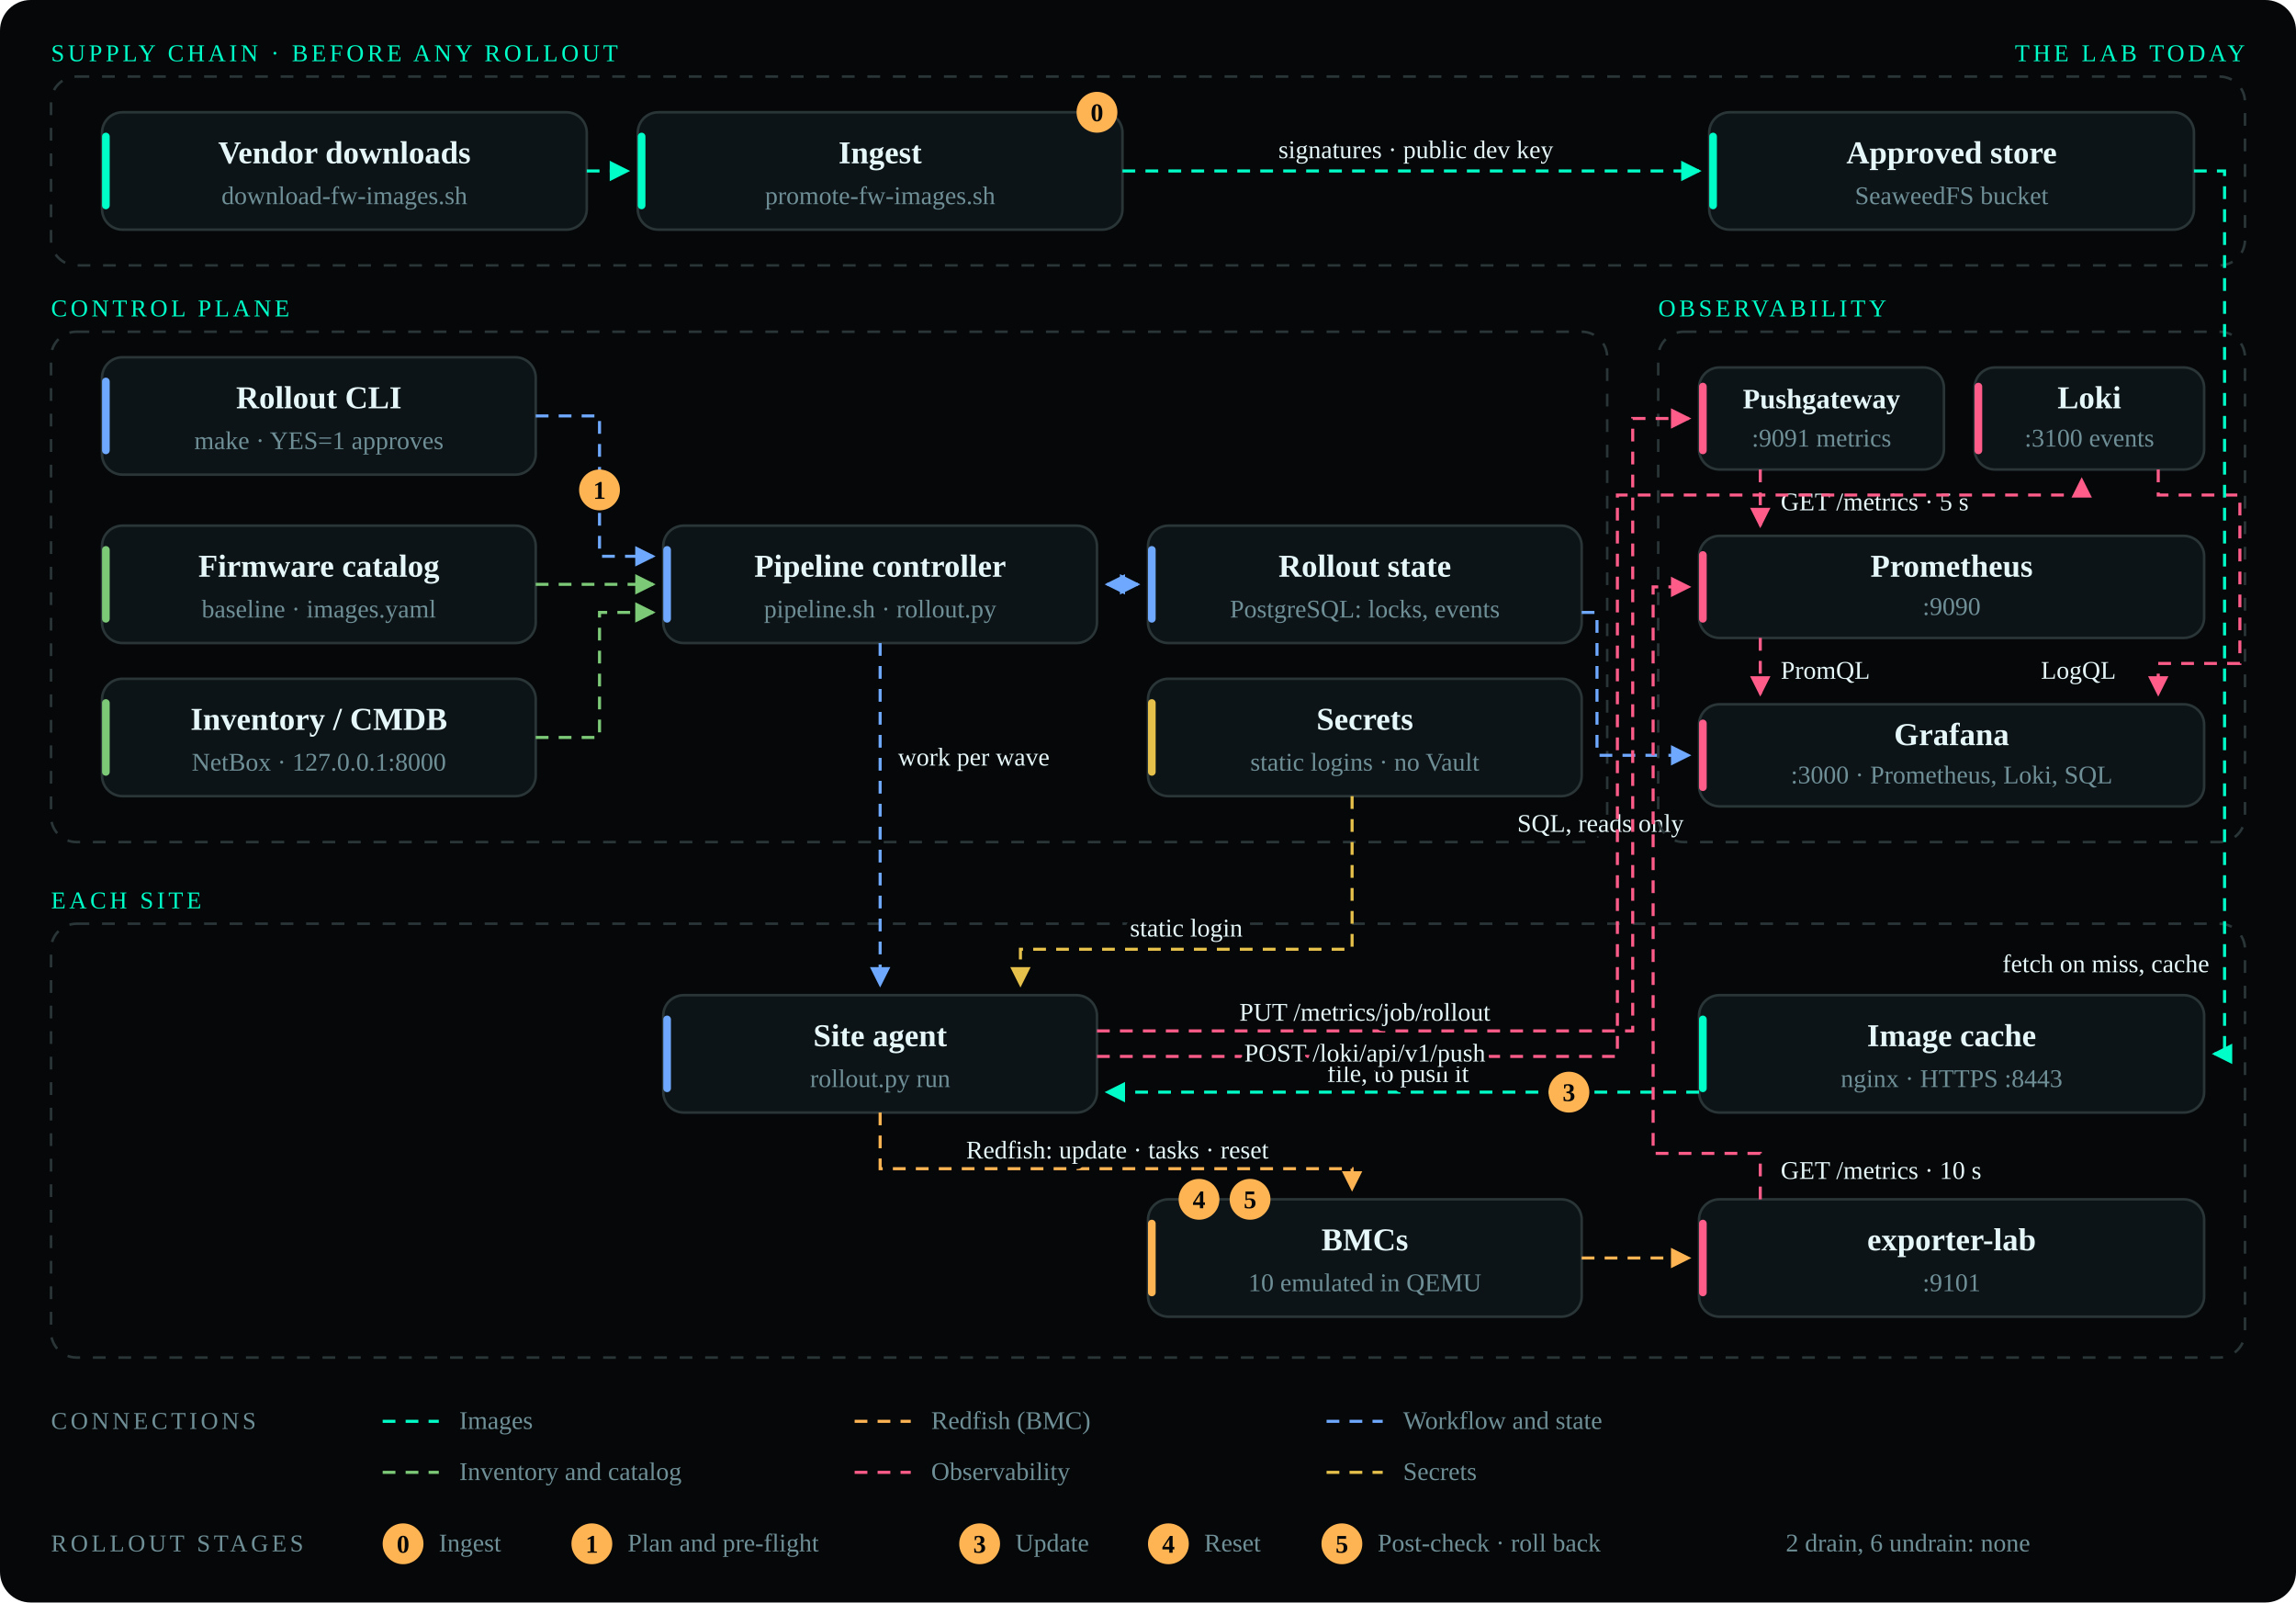
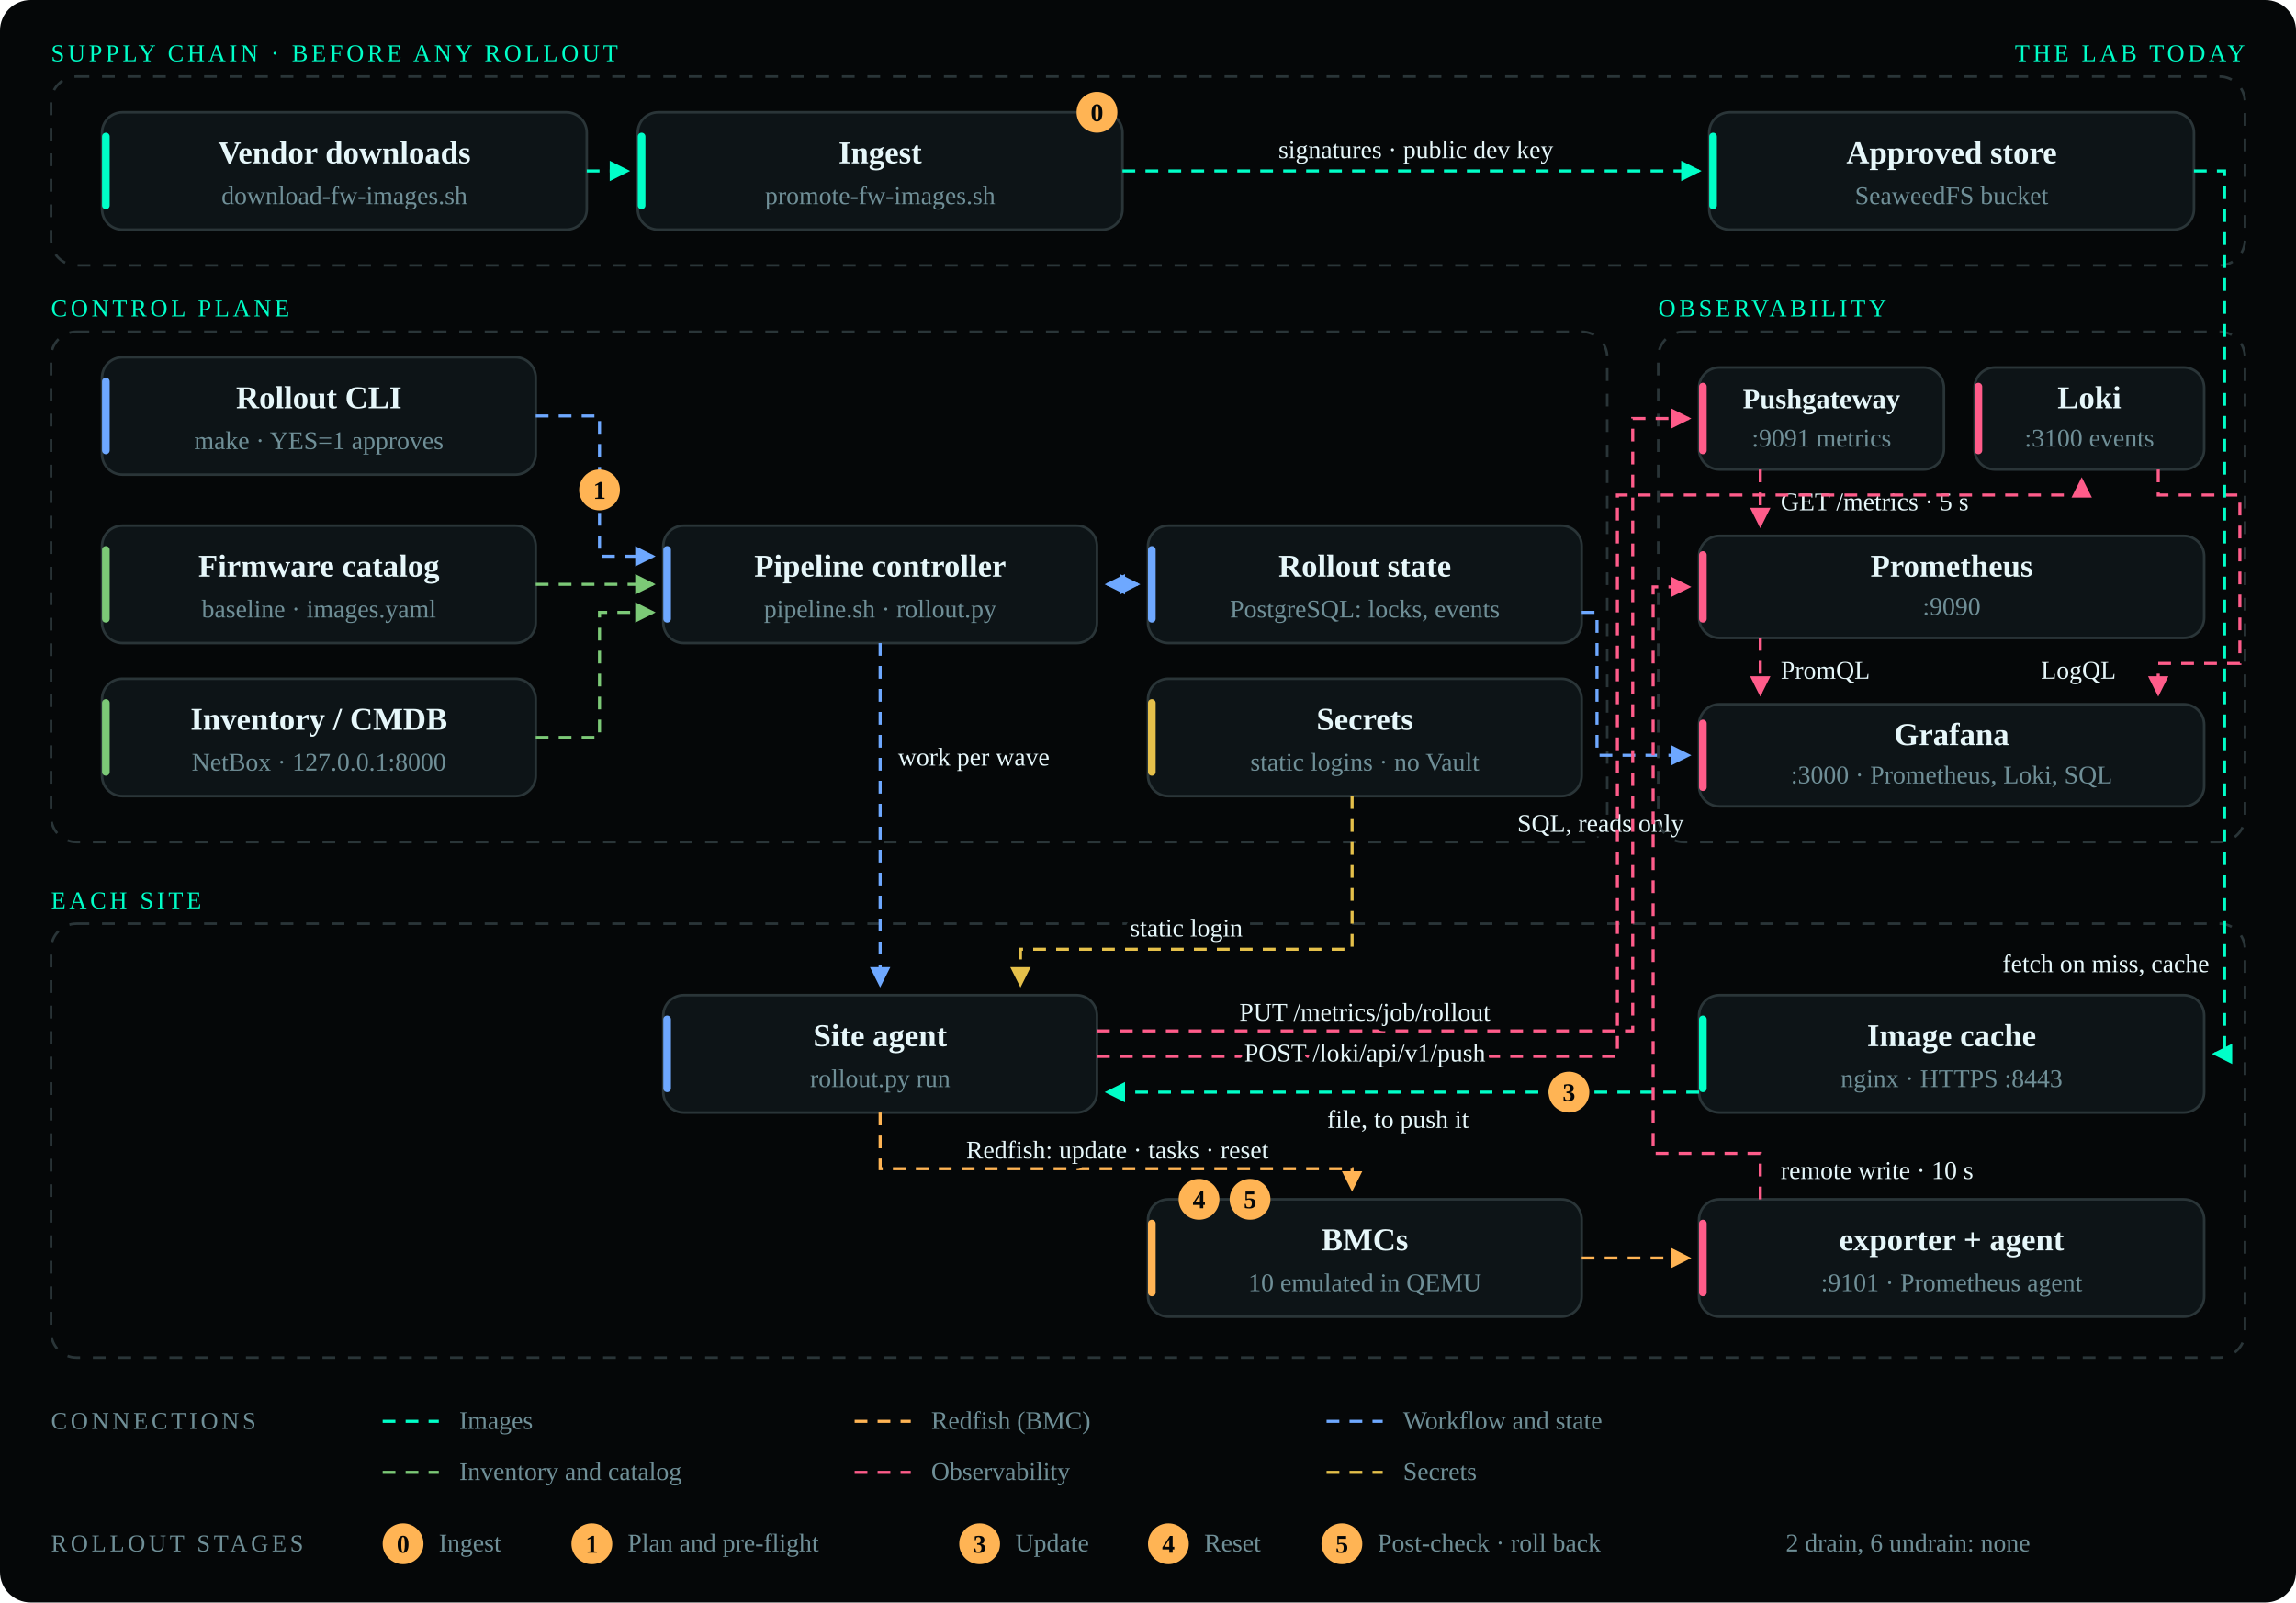
- <svg xmlns="http://www.w3.org/2000/svg" viewBox="0 0 900 628" role="img" aria-label="The lab today, drawn on the production firmware-update system's layout: only what the lab implements is drawn, each part where the production system has it. Supply chain: lab/download-fw-images.sh downloads the two newest GB200 NVL builds from OpenBMC's Jenkins; lab/promote-fw-images.sh checks each package's signatures against OpenBMC's development key pinned in the repository, records its sha256, and approves the newer as is; uploads both into the approved store, a SeaweedFS bucket that serves as the source for cached copies and allows anonymous S3 reads only; the ingest script enforces signatures, not the store, and deletes its downloads. Control plane: the make targets are the CLI, YES=1 the approval; no API yet; pipeline.sh and rollout.py are the local pipeline controller, reading the firmware catalog, baseline.yaml and images.yaml, and the inventory from NetBox, seeded once from lab/inventory.yaml; the rollout state is PostgreSQL, a lock per host and every event for 15 days, beside the run records, runs/*.jsonl, and Grafana reads it over SQL with an account that may only read; no resume; the BMC logins are static, OpenBMC's public default set in the Makefile; no Vault. Each site: rollout.py run is the site agent; it fetches each image from the image cache, nginx over HTTPS on port 8443, which fetches it from the store on cache misses, and pushes it to the BMCs, ten emulated in QEMU, with update, tasks and reset over Redfish. Observability, metrics and events: rollout.py run pushes every run's metrics to the Pushgateway on port 9091, PUT /metrics/job/rollout, and sends every event of its run record to Loki on port 3100, POST /loki/api/v1/push; exporter-lab, poller.py exporter on port 9101 beside the BMCs, reads every BMC over Redfish every 10 seconds; Prometheus on port 9090 scrapes GET /metrics from the Pushgateway every 5 seconds and from exporter-lab every 10; Grafana on port 3000 has Prometheus, Loki and the state database as its data sources. Numbered badges mark where each rollout stage happens: 0 ingest, 1 plan and pre-flight, 3 update, a push, then 4 reset and 5 post-check, with the rollback when it fails, at the BMCs; 2 drain and 6 undrain need a scheduler, which the lab doesn't have.">
+ <svg xmlns="http://www.w3.org/2000/svg" viewBox="0 0 900 628" role="img" aria-label="The lab today, drawn on the production firmware-update system's layout: only what the lab implements is drawn, each part where the production system has it. Supply chain: lab/download-fw-images.sh downloads the two newest GB200 NVL builds from OpenBMC's Jenkins; lab/promote-fw-images.sh checks each package's signatures against OpenBMC's development key pinned in the repository, records its sha256, and approves the newer as is; uploads both into the approved store, a SeaweedFS bucket that serves as the source for cached copies and allows anonymous S3 reads only; the ingest script enforces signatures, not the store, and deletes its downloads. Control plane: the make targets are the CLI, YES=1 the approval; no API yet; pipeline.sh and rollout.py are the local pipeline controller, reading the firmware catalog, baseline.yaml and images.yaml, and the inventory from NetBox, seeded once from lab/inventory.yaml; the rollout state is PostgreSQL, a lock per host and every event, beside the run records, runs/*.jsonl, and Grafana reads it over SQL with an account that may only read; no resume; the BMC logins are static, OpenBMC's public default set in the Makefile; no Vault. Each site: rollout.py run is the site agent; it fetches each image from the image cache, nginx over HTTPS on port 8443, which fetches it from the store on cache misses, and pushes it to the BMCs, ten emulated in QEMU, with update, tasks and reset over Redfish. Observability, metrics and events: rollout.py run pushes every run's metrics to the Pushgateway on port 9091, PUT /metrics/job/rollout, and sends every event of its run record to Loki on port 3100, POST /loki/api/v1/push; exporter-lab, poller.py exporter on port 9101 beside the BMCs, reads every BMC over Redfish every 10 seconds, and the site's Prometheus agent scrapes it every 10 seconds and pushes the samples to Prometheus on port 9090 (remote write), so the control plane never connects into the site; Prometheus scrapes GET /metrics from the Pushgateway every 5 seconds; Grafana on port 3000 has Prometheus, Loki and the state database as its data sources. Numbered badges mark where each rollout stage happens: 0 ingest, 1 plan and pre-flight, 3 update, a push, then 4 reset and 5 post-check, with the rollback when it fails, at the BMCs; 2 drain and 6 undrain need a scheduler, which the lab doesn't have.">
  <style>
    .pl text { font-family: var(--mono, monospace); }
    .pl .bg { fill: var(--bg-deep, #050708); }
    .pl .box { fill: var(--surface, #0d1417); stroke: var(--line, #2a3538); }
    .pl .name { fill: var(--fg, #e6f7fa); font-size: 12.5px; font-weight: 600; }
    .pl .sub { fill: var(--dim, #6f8f97); font-size: 10px; }
    .pl .band { fill: var(--dim, #6f8f97); font-size: 9.5px; letter-spacing: .14em; }
    .pl .band.hi { fill: var(--teal, #00ffc8); }
    .pl .lbl { fill: var(--dim, #6f8f97); font-size: 10px; }
    .pl .cut { fill: none; stroke: var(--line, #2a3538); stroke-width: 1; stroke-dasharray: 5 5; }
    /* a connection in its service's colour */
    .pl .edge { fill: none; stroke-width: 1.2; stroke-dasharray: 5 4; }
    .pl .elabel { fill: var(--fg, #e6f7fa); font-size: 10px; paint-order: stroke; stroke: var(--bg-deep, #050708); stroke-width: 4px; stroke-linejoin: round; }
    .pl .badge circle { fill: var(--amber, #ffb454); }
    .pl .badge text { fill: var(--bg-deep, #050708); font-size: 10px; font-weight: 700; }
    .pl .g-img { stroke: #00ffc8; } .pl .bar.g-img { fill: #00ffc8; stroke: none; }
    .pl .g-rf { stroke: #ffb454; } .pl .bar.g-rf { fill: #ffb454; stroke: none; }
    .pl .g-wf { stroke: #6ea8ff; } .pl .bar.g-wf { fill: #6ea8ff; stroke: none; }
    .pl .g-inv { stroke: #7cc977; } .pl .bar.g-inv { fill: #7cc977; stroke: none; }
    .pl .g-obs { stroke: #ff5c8a; } .pl .bar.g-obs { fill: #ff5c8a; stroke: none; }
    .pl .g-sec { stroke: #e5c04a; } .pl .bar.g-sec { fill: #e5c04a; stroke: none; }
    /* motion: a connection's dashes run the way it points */
    @keyframes pl-flow { to { stroke-dashoffset: -18; } }
    .pl .edge { animation: pl-flow 1.2s linear infinite; }
    @media (prefers-reduced-motion: reduce) { .pl .edge { animation: none; } }
  </style>
  <defs>
    <marker id="pl-img" viewBox="0 0 8 8" refX="7" refY="4" markerWidth="8" markerHeight="8" markerUnits="userSpaceOnUse" orient="auto-start-reverse">
      <path d="M0 0 8 4 0 8z" style="fill: #00ffc8" />
    </marker>
    <marker id="pl-rf" viewBox="0 0 8 8" refX="7" refY="4" markerWidth="8" markerHeight="8" markerUnits="userSpaceOnUse" orient="auto-start-reverse">
      <path d="M0 0 8 4 0 8z" style="fill: #ffb454" />
    </marker>
    <marker id="pl-wf" viewBox="0 0 8 8" refX="7" refY="4" markerWidth="8" markerHeight="8" markerUnits="userSpaceOnUse" orient="auto-start-reverse">
      <path d="M0 0 8 4 0 8z" style="fill: #6ea8ff" />
    </marker>
    <marker id="pl-inv" viewBox="0 0 8 8" refX="7" refY="4" markerWidth="8" markerHeight="8" markerUnits="userSpaceOnUse" orient="auto-start-reverse">
      <path d="M0 0 8 4 0 8z" style="fill: #7cc977" />
    </marker>
    <marker id="pl-obs" viewBox="0 0 8 8" refX="7" refY="4" markerWidth="8" markerHeight="8" markerUnits="userSpaceOnUse" orient="auto-start-reverse">
      <path d="M0 0 8 4 0 8z" style="fill: #ff5c8a" />
    </marker>
    <marker id="pl-sec" viewBox="0 0 8 8" refX="7" refY="4" markerWidth="8" markerHeight="8" markerUnits="userSpaceOnUse" orient="auto-start-reverse">
      <path d="M0 0 8 4 0 8z" style="fill: #e5c04a" />
    </marker>
  </defs>
  <g class="pl">
    <rect class="bg" x="0" y="0" width="900" height="628" rx="12" />
    <text class="band hi" x="880" y="24" text-anchor="end">THE LAB TODAY</text>
    <text class="band hi" x="20" y="24">SUPPLY CHAIN · BEFORE ANY ROLLOUT</text>
    <rect class="cut" x="20" y="30" width="860" height="74" rx="10" />
    <rect class="box" x="40" y="44" width="190" height="46" rx="8" />
    <rect class="bar g-img" x="40" y="52" width="3" height="30" rx="1.5" />
    <text class="name" x="135" y="64" text-anchor="middle">Vendor downloads</text>
    <text class="sub" x="135" y="80" text-anchor="middle">download-fw-images.sh</text>
    <rect class="box" x="250" y="44" width="190" height="46" rx="8" />
    <rect class="bar g-img" x="250" y="52" width="3" height="30" rx="1.5" />
    <text class="name" x="345" y="64" text-anchor="middle">Ingest</text>
    <text class="sub" x="345" y="80" text-anchor="middle">promote-fw-images.sh</text>
    <rect class="box" x="670" y="44" width="190" height="46" rx="8" />
    <rect class="bar g-img" x="670" y="52" width="3" height="30" rx="1.5" />
    <text class="name" x="765" y="64" text-anchor="middle">Approved store</text>
    <text class="sub" x="765" y="80" text-anchor="middle">SeaweedFS bucket</text>
    <path class="edge g-img" d="M230 67H246" marker-end="url(#pl-img)" />
    <path class="edge g-img" d="M440 67H666" marker-end="url(#pl-img)" />
    <text class="elabel" x="555" y="62" text-anchor="middle">signatures · public dev key</text>
    <text class="band hi" x="20" y="124">CONTROL PLANE</text>
    <rect class="cut" x="20" y="130" width="610" height="200" rx="10" />
    <rect class="box" x="40" y="140" width="170" height="46" rx="8" />
    <rect class="bar g-wf" x="40" y="148" width="3" height="30" rx="1.5" />
    <text class="name" x="125" y="160" text-anchor="middle">Rollout CLI</text>
    <text class="sub" x="125" y="176" text-anchor="middle">make · YES=1 approves</text>
    <rect class="box" x="40" y="206" width="170" height="46" rx="8" />
    <rect class="bar g-inv" x="40" y="214" width="3" height="30" rx="1.5" />
    <text class="name" x="125" y="226" text-anchor="middle">Firmware catalog</text>
    <text class="sub" x="125" y="242" text-anchor="middle">baseline · images.yaml</text>
    <rect class="box" x="40" y="266" width="170" height="46" rx="8" />
    <rect class="bar g-inv" x="40" y="274" width="3" height="30" rx="1.5" />
    <text class="name" x="125" y="286" text-anchor="middle">Inventory / CMDB</text>
    <text class="sub" x="125" y="302" text-anchor="middle">NetBox · 127.0.0.1:8000</text>
    <rect class="box" x="260" y="206" width="170" height="46" rx="8" />
    <rect class="bar g-wf" x="260" y="214" width="3" height="30" rx="1.5" />
    <text class="name" x="345" y="226" text-anchor="middle">Pipeline controller</text>
    <text class="sub" x="345" y="242" text-anchor="middle">pipeline.sh · rollout.py</text>
    <rect class="box" x="450" y="206" width="170" height="46" rx="8" />
    <rect class="bar g-wf" x="450" y="214" width="3" height="30" rx="1.5" />
    <text class="name" x="535" y="226" text-anchor="middle">Rollout state</text>
    <text class="sub" x="535" y="242" text-anchor="middle">PostgreSQL: locks, events</text>
    <rect class="box" x="450" y="266" width="170" height="46" rx="8" />
    <rect class="bar g-sec" x="450" y="274" width="3" height="30" rx="1.5" />
    <text class="name" x="535" y="286" text-anchor="middle">Secrets</text>
    <text class="sub" x="535" y="302" text-anchor="middle">static logins · no Vault</text>
    <path class="edge g-wf" d="M210 163H235V218H256" marker-end="url(#pl-wf)" />
    <path class="edge g-inv" d="M210 229H256" marker-end="url(#pl-inv)" />
    <path class="edge g-inv" d="M210 289H235V240H256" marker-end="url(#pl-inv)" />
    <path class="edge g-wf" d="M434 229H446" marker-end="url(#pl-wf)" marker-start="url(#pl-wf)" />
    <path class="edge g-wf" d="M620 240H626V296H662" marker-end="url(#pl-wf)" />
    <text class="elabel" x="660" y="326" text-anchor="end">SQL, reads only</text>
    <text class="band hi" x="650" y="124">OBSERVABILITY</text>
    <rect class="cut" x="650" y="130" width="230" height="200" rx="10" />
    <rect class="box" x="666" y="144" width="96" height="40" rx="8" />
    <rect class="bar g-obs" x="666" y="150" width="3" height="28" rx="1.5" />
    <text class="name" x="714" y="160" text-anchor="middle" style="font-size:11px">Pushgateway</text>
    <text class="sub" x="714" y="175" text-anchor="middle">:9091 metrics</text>
    <rect class="box" x="774" y="144" width="90" height="40" rx="8" />
    <rect class="bar g-obs" x="774" y="150" width="3" height="28" rx="1.5" />
    <text class="name" x="819" y="160" text-anchor="middle">Loki</text>
    <text class="sub" x="819" y="175" text-anchor="middle">:3100 events</text>
    <rect class="box" x="666" y="210" width="198" height="40" rx="8" />
    <rect class="bar g-obs" x="666" y="216" width="3" height="28" rx="1.5" />
    <text class="name" x="765" y="226" text-anchor="middle">Prometheus</text>
    <text class="sub" x="765" y="241" text-anchor="middle">:9090</text>
    <rect class="box" x="666" y="276" width="198" height="40" rx="8" />
    <rect class="bar g-obs" x="666" y="282" width="3" height="28" rx="1.5" />
    <text class="name" x="765" y="292" text-anchor="middle">Grafana</text>
    <text class="sub" x="765" y="307" text-anchor="middle">:3000 · Prometheus, Loki, SQL</text>
    <path class="edge g-obs" d="M690 184V206" marker-end="url(#pl-obs)" />
    <text class="elabel" x="698" y="200">GET /metrics · 5 s</text>
    <path class="edge g-obs" d="M690 250V272" marker-end="url(#pl-obs)" />
    <text class="elabel" x="698" y="266">PromQL</text>
    <path class="edge g-obs" d="M846 184V194H878V260H846V272" marker-end="url(#pl-obs)" />
    <text class="elabel" x="800" y="266">LogQL</text>
    <text class="band hi" x="20" y="356">EACH SITE</text>
    <rect class="cut" x="20" y="362" width="860" height="170" rx="10" />
    <rect class="box" x="260" y="390" width="170" height="46" rx="8" />
    <rect class="bar g-wf" x="260" y="398" width="3" height="30" rx="1.5" />
    <text class="name" x="345" y="410" text-anchor="middle">Site agent</text>
    <text class="sub" x="345" y="426" text-anchor="middle">rollout.py run</text>
    <rect class="box" x="666" y="390" width="198" height="46" rx="8" />
    <rect class="bar g-img" x="666" y="398" width="3" height="30" rx="1.5" />
    <text class="name" x="765" y="410" text-anchor="middle">Image cache</text>
    <text class="sub" x="765" y="426" text-anchor="middle">nginx · HTTPS :8443</text>
    <rect class="box" x="450" y="470" width="170" height="46" rx="8" />
    <rect class="bar g-rf" x="450" y="478" width="3" height="30" rx="1.5" />
    <text class="name" x="535" y="490" text-anchor="middle">BMCs</text>
    <text class="sub" x="535" y="506" text-anchor="middle">10 emulated in QEMU</text>
    <rect class="box" x="666" y="470" width="198" height="46" rx="8" />
    <rect class="bar g-obs" x="666" y="478" width="3" height="30" rx="1.5" />
-     <text class="name" x="765" y="490" text-anchor="middle">exporter-lab</text>
-     <text class="sub" x="765" y="506" text-anchor="middle">:9101</text>
+     <text class="name" x="765" y="490" text-anchor="middle">exporter + agent</text>
+     <text class="sub" x="765" y="506" text-anchor="middle">:9101 · Prometheus agent</text>
    <path class="edge g-wf" d="M345 252V386" marker-end="url(#pl-wf)" />
    <text class="elabel" x="352" y="300" text-anchor="start">work per wave</text>
    <path class="edge g-sec" d="M530 312V372H400V386" marker-end="url(#pl-sec)" />
    <text class="elabel" x="465" y="367" text-anchor="middle">static login</text>
    <path class="edge g-img" d="M860 67H872V413H868" marker-end="url(#pl-img)" />
    <text class="elabel" x="866" y="381" text-anchor="end">fetch on miss, cache</text>
    <path class="edge g-rf" d="M345 436V458H530V466" marker-end="url(#pl-rf)" />
    <text class="elabel" x="438" y="454" text-anchor="middle">Redfish: update · tasks · reset</text>
    <path class="edge g-img" d="M666 428H434" marker-end="url(#pl-img)" />
-     <text class="elabel" x="548" y="424" text-anchor="middle">file, to push it</text>
+     <text class="elabel" x="548" y="442" text-anchor="middle">file, to push it</text>
    <path class="edge g-obs" d="M430 404H640V164H662" marker-end="url(#pl-obs)" />
    <text class="elabel" x="535" y="400" text-anchor="middle">PUT /metrics/job/rollout</text>
    <path class="edge g-obs" d="M430 414H634V194H816V188" marker-end="url(#pl-obs)" />
    <text class="elabel" x="535" y="416" text-anchor="middle">POST /loki/api/v1/push</text>
    <path class="edge g-rf" d="M620 493H662" marker-end="url(#pl-rf)" />
    <path class="edge g-obs" d="M690 470V452H648V230H662" marker-end="url(#pl-obs)" />
-     <text class="elabel" x="698" y="462">GET /metrics · 10 s</text>
+     <text class="elabel" x="698" y="462">remote write · 10 s</text>
    <g class="badge">
      <circle cx="430" cy="44" r="8" />
      <text x="430" y="47.5" text-anchor="middle">0</text>
    </g>
    <g class="badge">
      <circle cx="235" cy="192" r="8" />
      <text x="235" y="195.5" text-anchor="middle">1</text>
    </g>
    <g class="badge">
      <circle cx="615" cy="428" r="8" />
      <text x="615" y="431.5" text-anchor="middle">3</text>
    </g>
    <g class="badge">
      <circle cx="470" cy="470" r="8" />
      <text x="470" y="473.5" text-anchor="middle">4</text>
    </g>
    <g class="badge">
      <circle cx="490" cy="470" r="8" />
      <text x="490" y="473.5" text-anchor="middle">5</text>
    </g>
    <text class="band" x="20" y="560">CONNECTIONS</text>
    <path class="edge g-img" d="M150 557H172" />
    <text class="lbl" x="180" y="560">Images</text>
    <path class="edge g-rf" d="M335 557H357" />
    <text class="lbl" x="365" y="560">Redfish (BMC)</text>
    <path class="edge g-wf" d="M520 557H542" />
    <text class="lbl" x="550" y="560">Workflow and state</text>
    <path class="edge g-inv" d="M150 577H172" />
    <text class="lbl" x="180" y="580">Inventory and catalog</text>
    <path class="edge g-obs" d="M335 577H357" />
    <text class="lbl" x="365" y="580">Observability</text>
    <path class="edge g-sec" d="M520 577H542" />
    <text class="lbl" x="550" y="580">Secrets</text>
    <text class="band" x="20" y="608">ROLLOUT STAGES</text>
    <g class="badge">
      <circle cx="158" cy="605" r="8" />
      <text x="158" y="608.5" text-anchor="middle">0</text>
    </g>
    <text class="lbl" x="172" y="608">Ingest</text>
    <g class="badge">
      <circle cx="232" cy="605" r="8" />
      <text x="232" y="608.5" text-anchor="middle">1</text>
    </g>
    <text class="lbl" x="246" y="608">Plan and pre-flight</text>
    <g class="badge">
      <circle cx="384" cy="605" r="8" />
      <text x="384" y="608.5" text-anchor="middle">3</text>
    </g>
    <text class="lbl" x="398" y="608">Update</text>
    <g class="badge">
      <circle cx="458" cy="605" r="8" />
      <text x="458" y="608.5" text-anchor="middle">4</text>
    </g>
    <text class="lbl" x="472" y="608">Reset</text>
    <g class="badge">
      <circle cx="526" cy="605" r="8" />
      <text x="526" y="608.5" text-anchor="middle">5</text>
    </g>
    <text class="lbl" x="540" y="608">Post-check · roll back</text>
    <text class="lbl" x="700" y="608">2 drain, 6 undrain: none</text>
  </g>
</svg>
